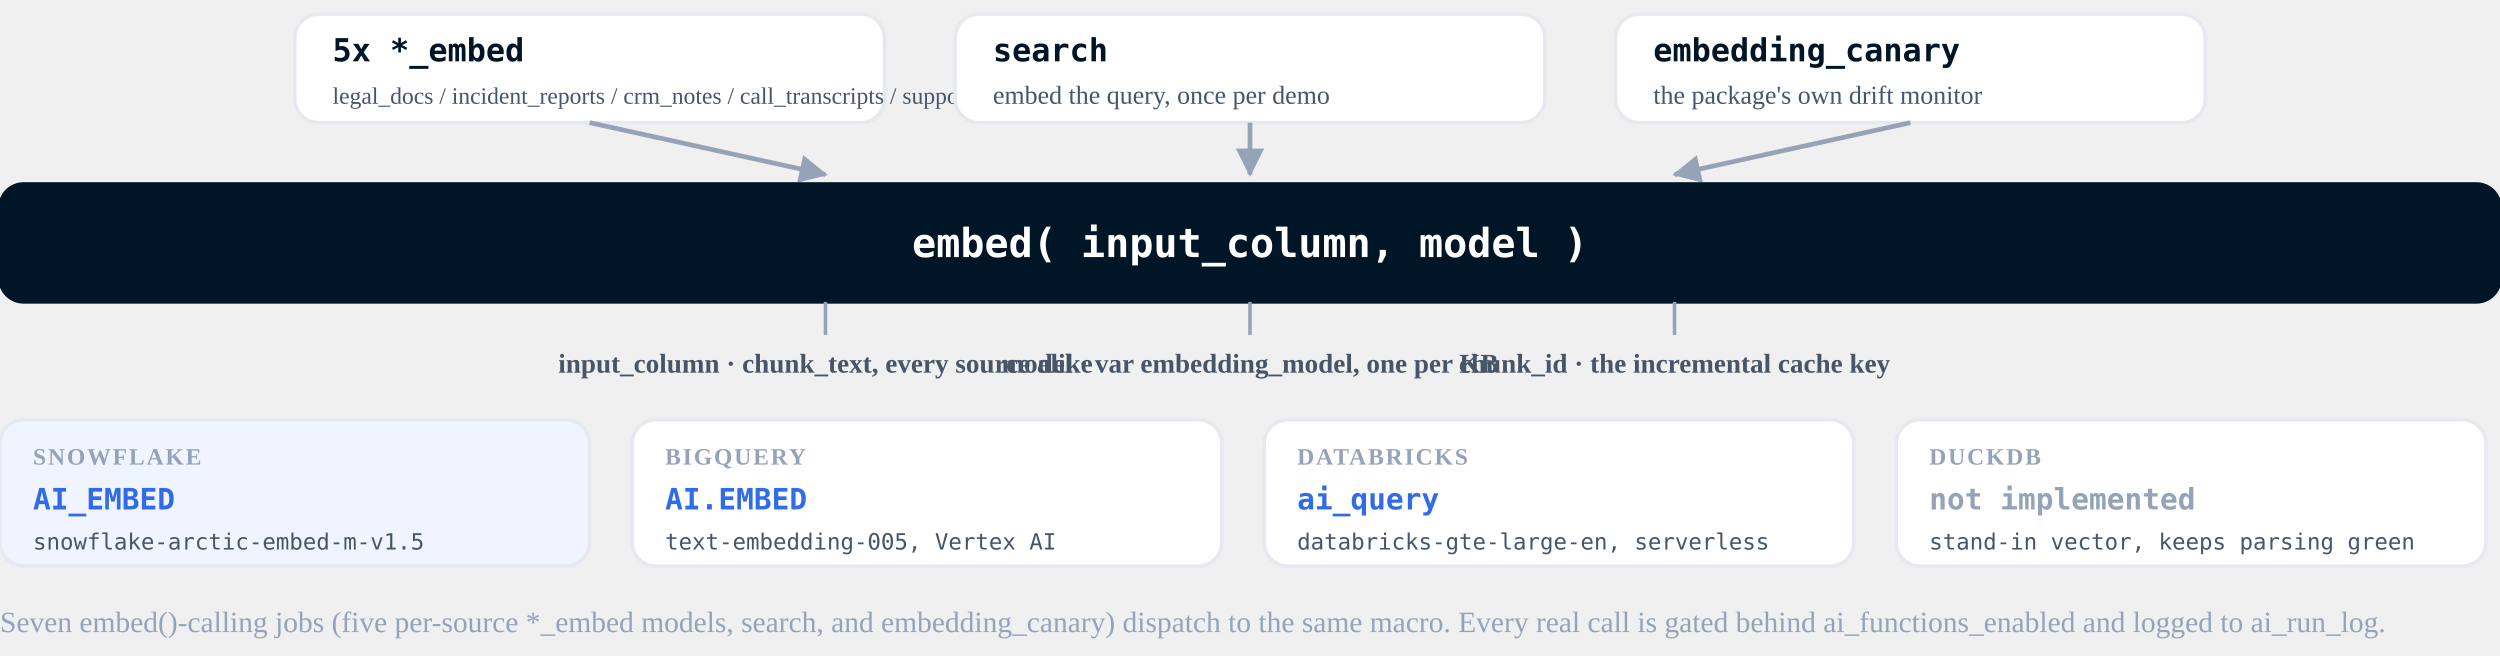
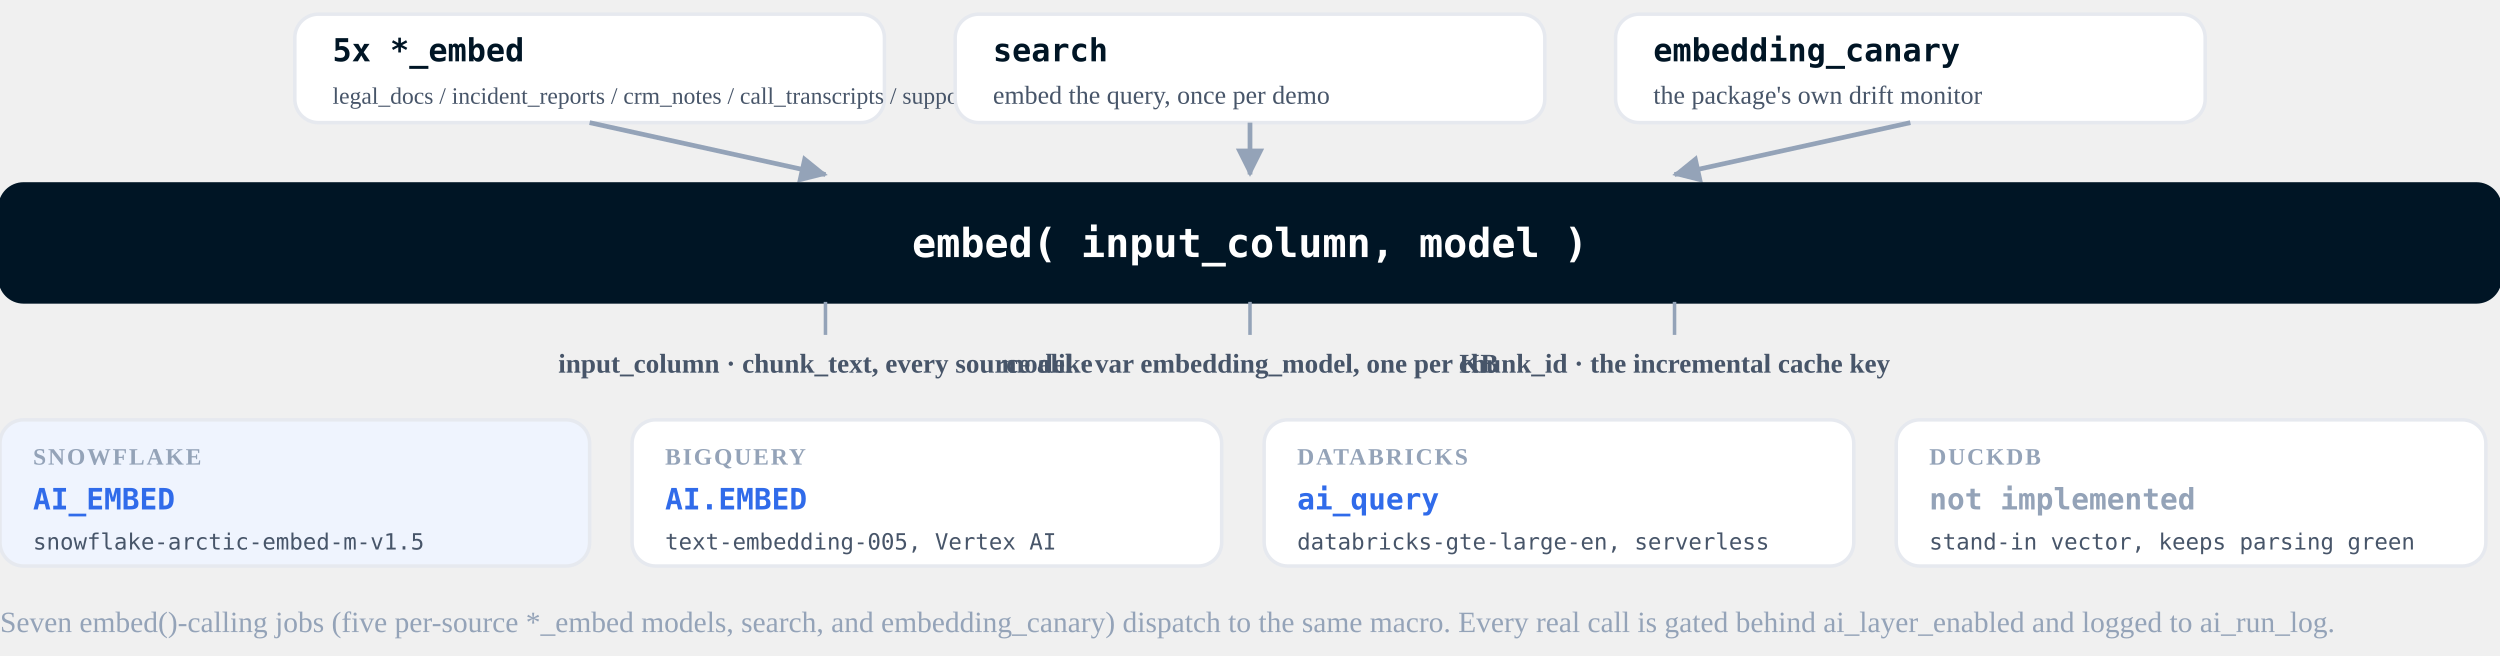
<svg xmlns="http://www.w3.org/2000/svg" viewBox="0 0 1060 278" preserveAspectRatio="xMidYMid meet">
  <defs>
    <marker id="pr-a" markerWidth="7" markerHeight="7" refX="5.5" refY="3" orient="auto">
      <path d="M0,0 L6,3 L0,6 Z" fill="#94A3B8" />
    </marker>
  </defs>
  <rect x="125" y="6" width="250" height="46" rx="10" fill="#fff" stroke="#E6E9EF" stroke-width="1.5" />
  <text x="141" y="26" font-size="13.5" font-weight="800" fill="#001525" font-family="'IBM Plex Mono',monospace">5x *_embed</text>
  <text x="141" y="44" font-size="10" font-weight="500" fill="#475569">legal_docs / incident_reports / crm_notes / call_transcripts / support_tickets</text>
  <path d="M250 52 L350 74" fill="none" stroke="#94A3B8" stroke-width="2" marker-end="url(#pr-a)" />
  <rect x="405" y="6" width="250" height="46" rx="10" fill="#fff" stroke="#E6E9EF" stroke-width="1.5" />
  <text x="421" y="26" font-size="13.5" font-weight="800" fill="#001525" font-family="'IBM Plex Mono',monospace">search</text>
  <text x="421" y="44" font-size="11" font-weight="500" fill="#475569">embed the query, once per demo</text>
  <path d="M530 52 L530 74" fill="none" stroke="#94A3B8" stroke-width="2" marker-end="url(#pr-a)" />
  <rect x="685" y="6" width="250" height="46" rx="10" fill="#fff" stroke="#E6E9EF" stroke-width="1.5" />
  <text x="701" y="26" font-size="13.5" font-weight="800" fill="#001525" font-family="'IBM Plex Mono',monospace">embedding_canary</text>
  <text x="701" y="44" font-size="11" font-weight="500" fill="#475569">the package's own drift monitor</text>
  <path d="M810 52 L710 74" fill="none" stroke="#94A3B8" stroke-width="2" marker-end="url(#pr-a)" />
  <rect x="0" y="78" width="1060" height="50" rx="10" fill="#001525" stroke="#001525" stroke-width="1.5" />
  <text x="530" y="109" font-size="17" font-weight="700" fill="#fff" text-anchor="middle" font-family="'IBM Plex Mono',monospace">embed( input_column, model )</text>
  <line x1="350" y1="128" x2="350" y2="142" stroke="#94A3B8" stroke-width="1.5" />
  <text x="350" y="158" font-size="11.5" font-weight="600" fill="#475569" text-anchor="middle">input_column · chunk_text, every source alike</text>
  <line x1="530" y1="128" x2="530" y2="142" stroke="#94A3B8" stroke-width="1.5" />
  <text x="530" y="158" font-size="11.5" font-weight="600" fill="#475569" text-anchor="middle">model · var embedding_model, one per KB</text>
  <line x1="710" y1="128" x2="710" y2="142" stroke="#94A3B8" stroke-width="1.5" />
  <text x="710" y="158" font-size="11.5" font-weight="600" fill="#475569" text-anchor="middle">chunk_id · the incremental cache key</text>
  <rect x="0" y="178" width="250" height="62" rx="10" fill="#EFF4FE" stroke="#E6E9EF" stroke-width="1.5" />
  <text x="14" y="197" font-size="10" font-weight="800" fill="#94A3B8" letter-spacing="0.8">SNOWFLAKE</text>
  <text x="14" y="216" font-size="12.5" font-weight="800" fill="#306BEA" font-family="'IBM Plex Mono',monospace">AI_EMBED</text>
  <text x="14" y="233" font-size="9.5" font-weight="500" fill="#475569" font-family="'IBM Plex Mono',monospace">snowflake-arctic-embed-m-v1.5</text>
  <rect x="268" y="178" width="250" height="62" rx="10" fill="#fff" stroke="#E6E9EF" stroke-width="1.5" />
  <text x="282" y="197" font-size="10" font-weight="800" fill="#94A3B8" letter-spacing="0.8">BIGQUERY</text>
  <text x="282" y="216" font-size="12.5" font-weight="800" fill="#306BEA" font-family="'IBM Plex Mono',monospace">AI.EMBED</text>
  <text x="282" y="233" font-size="9.5" font-weight="500" fill="#475569" font-family="'IBM Plex Mono',monospace">text-embedding-005, Vertex AI</text>
  <rect x="536" y="178" width="250" height="62" rx="10" fill="#fff" stroke="#E6E9EF" stroke-width="1.5" />
  <text x="550" y="197" font-size="10" font-weight="800" fill="#94A3B8" letter-spacing="0.8">DATABRICKS</text>
  <text x="550" y="216" font-size="12.5" font-weight="800" fill="#306BEA" font-family="'IBM Plex Mono',monospace">ai_query</text>
  <text x="550" y="233" font-size="9.5" font-weight="500" fill="#475569" font-family="'IBM Plex Mono',monospace">databricks-gte-large-en, serverless</text>
  <rect x="804" y="178" width="250" height="62" rx="10" fill="#fff" stroke="#E6E9EF" stroke-width="1.5" />
  <text x="818" y="197" font-size="10" font-weight="800" fill="#94A3B8" letter-spacing="0.8">DUCKDB</text>
  <text x="818" y="216" font-size="12.5" font-weight="800" fill="#94A3B8" font-family="'IBM Plex Mono',monospace">not implemented</text>
  <text x="818" y="233" font-size="9.5" font-weight="500" fill="#475569" font-family="'IBM Plex Mono',monospace">stand-in vector, keeps parsing green</text>
-   <text x="0" y="268" font-size="12.5" font-weight="500" fill="#94A3B8">Seven embed()-calling jobs (five per-source *_embed models, search, and embedding_canary) dispatch to the same macro. Every real call is gated behind ai_functions_enabled and logged to ai_run_log.</text>
+   <text x="0" y="268" font-size="12.5" font-weight="500" fill="#94A3B8">Seven embed()-calling jobs (five per-source *_embed models, search, and embedding_canary) dispatch to the same macro. Every real call is gated behind ai_layer_enabled and logged to ai_run_log.</text>
</svg>
